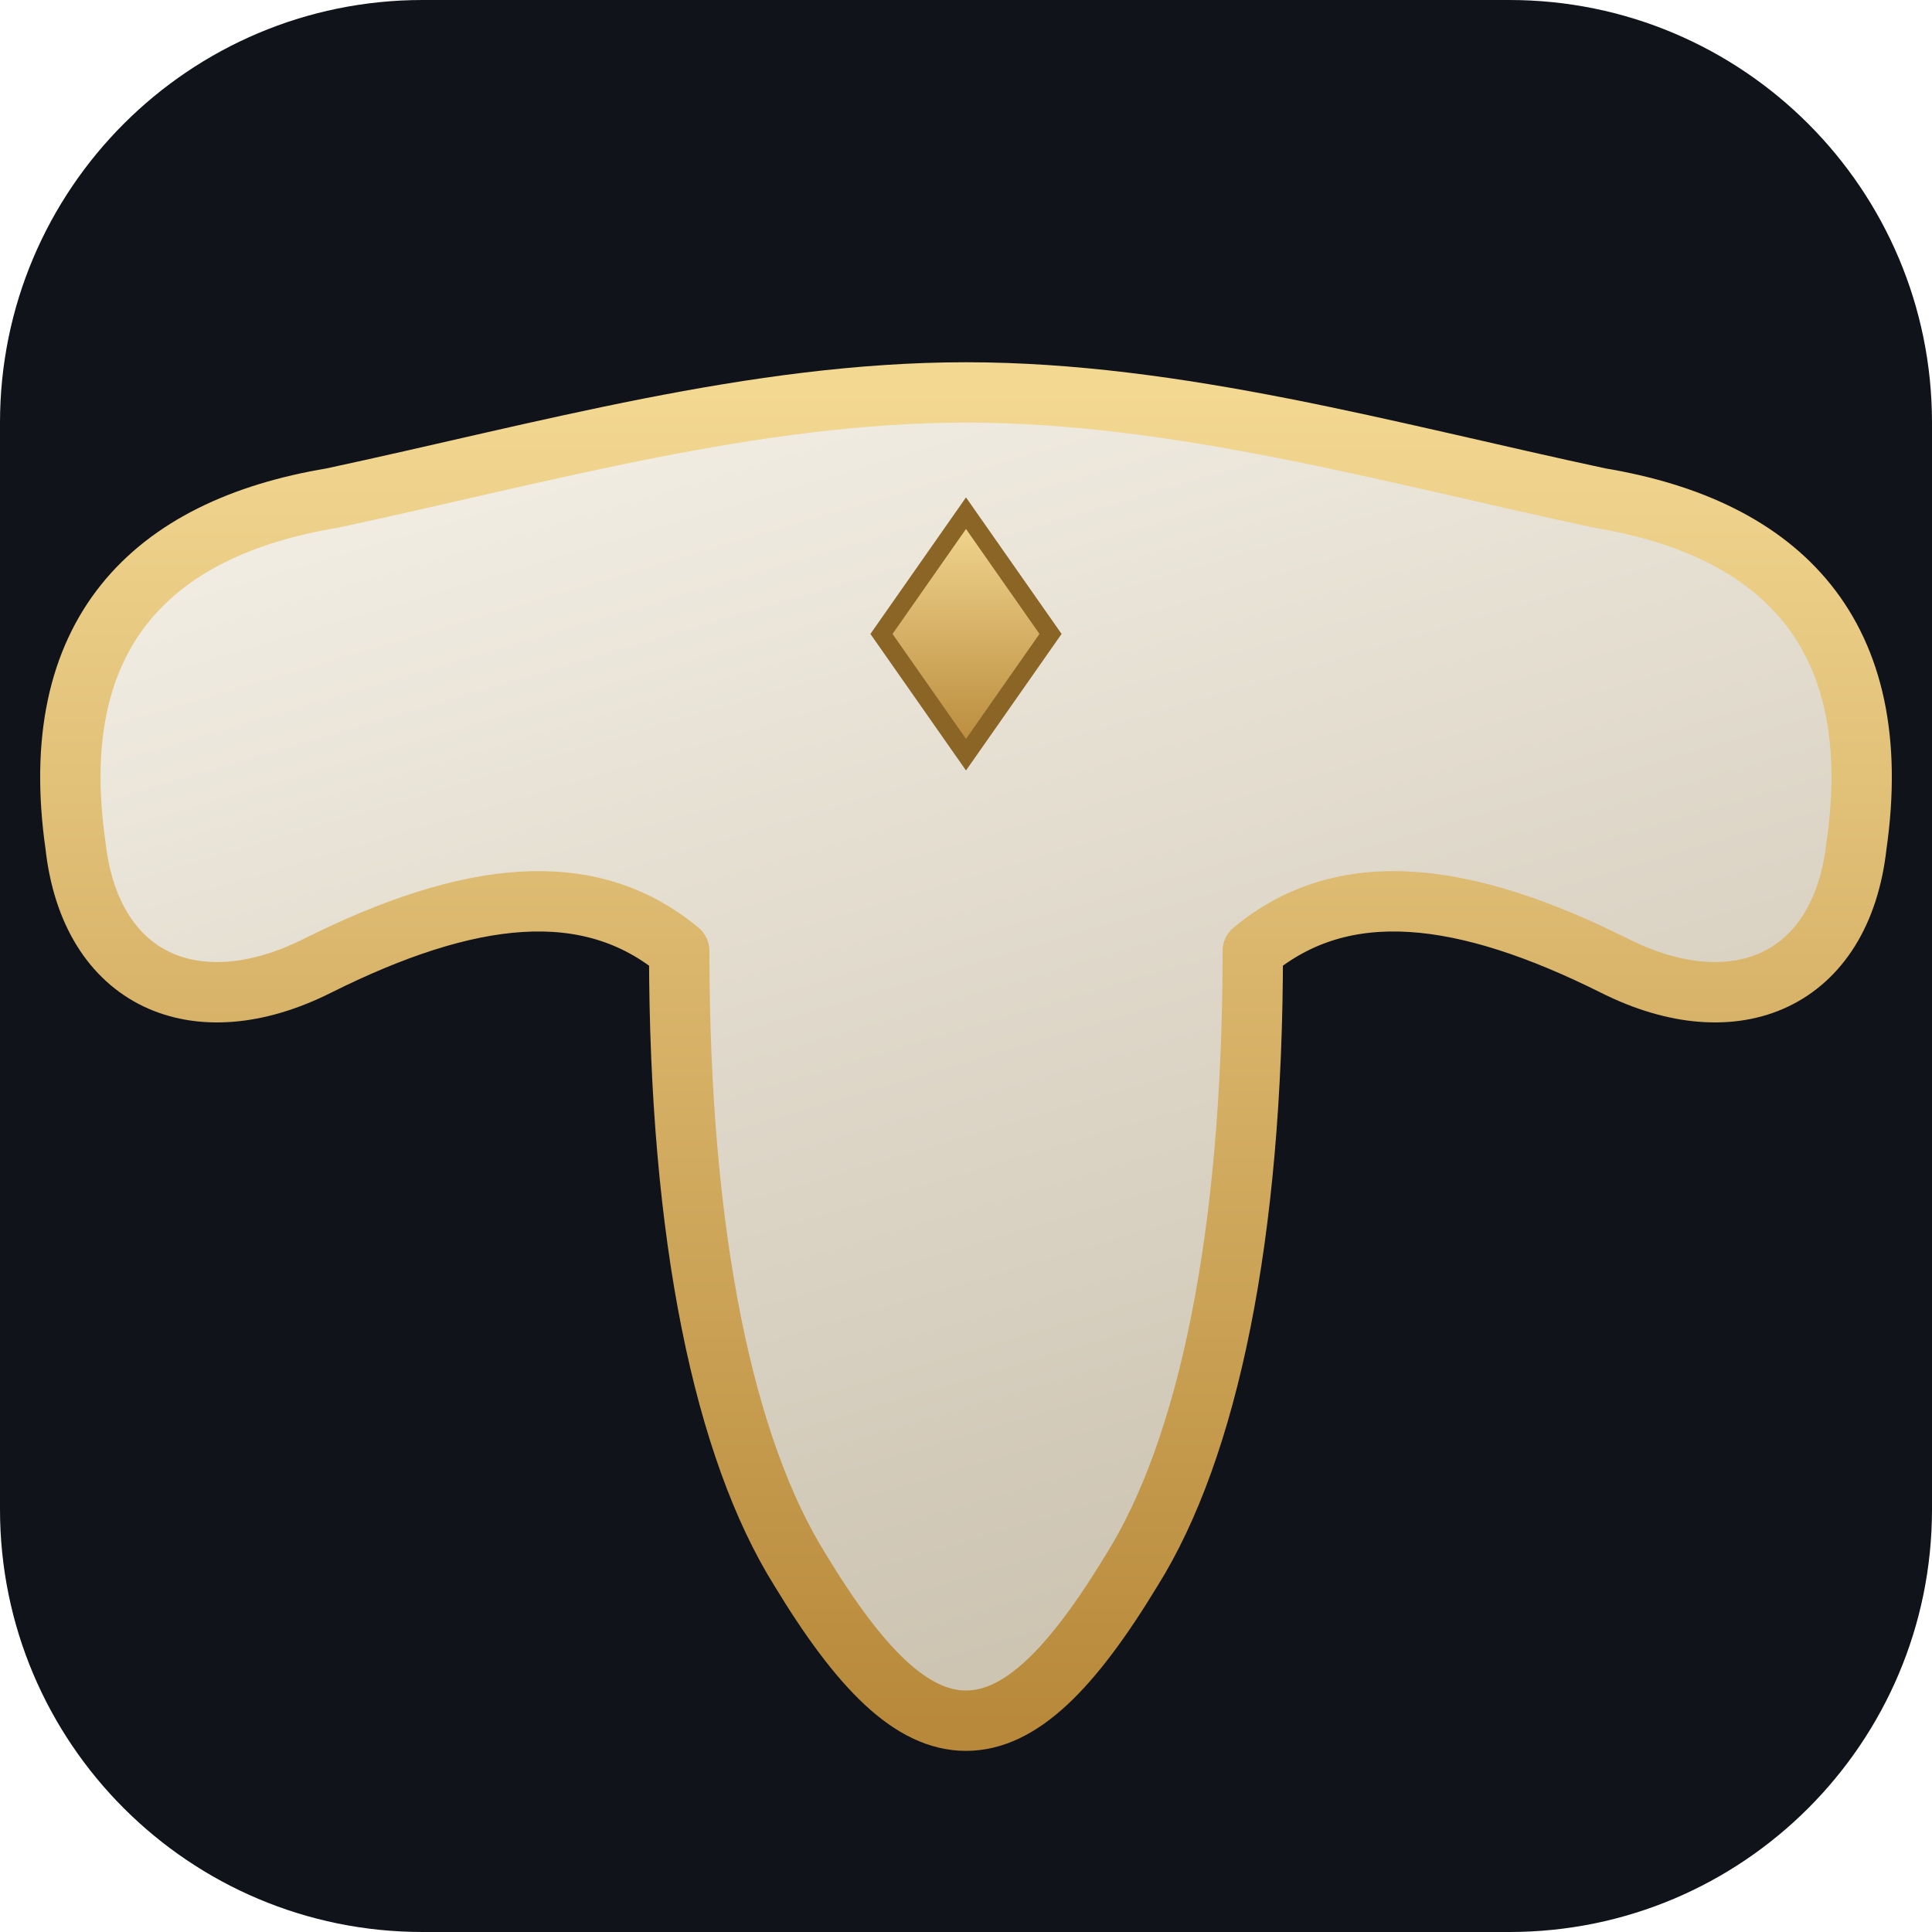
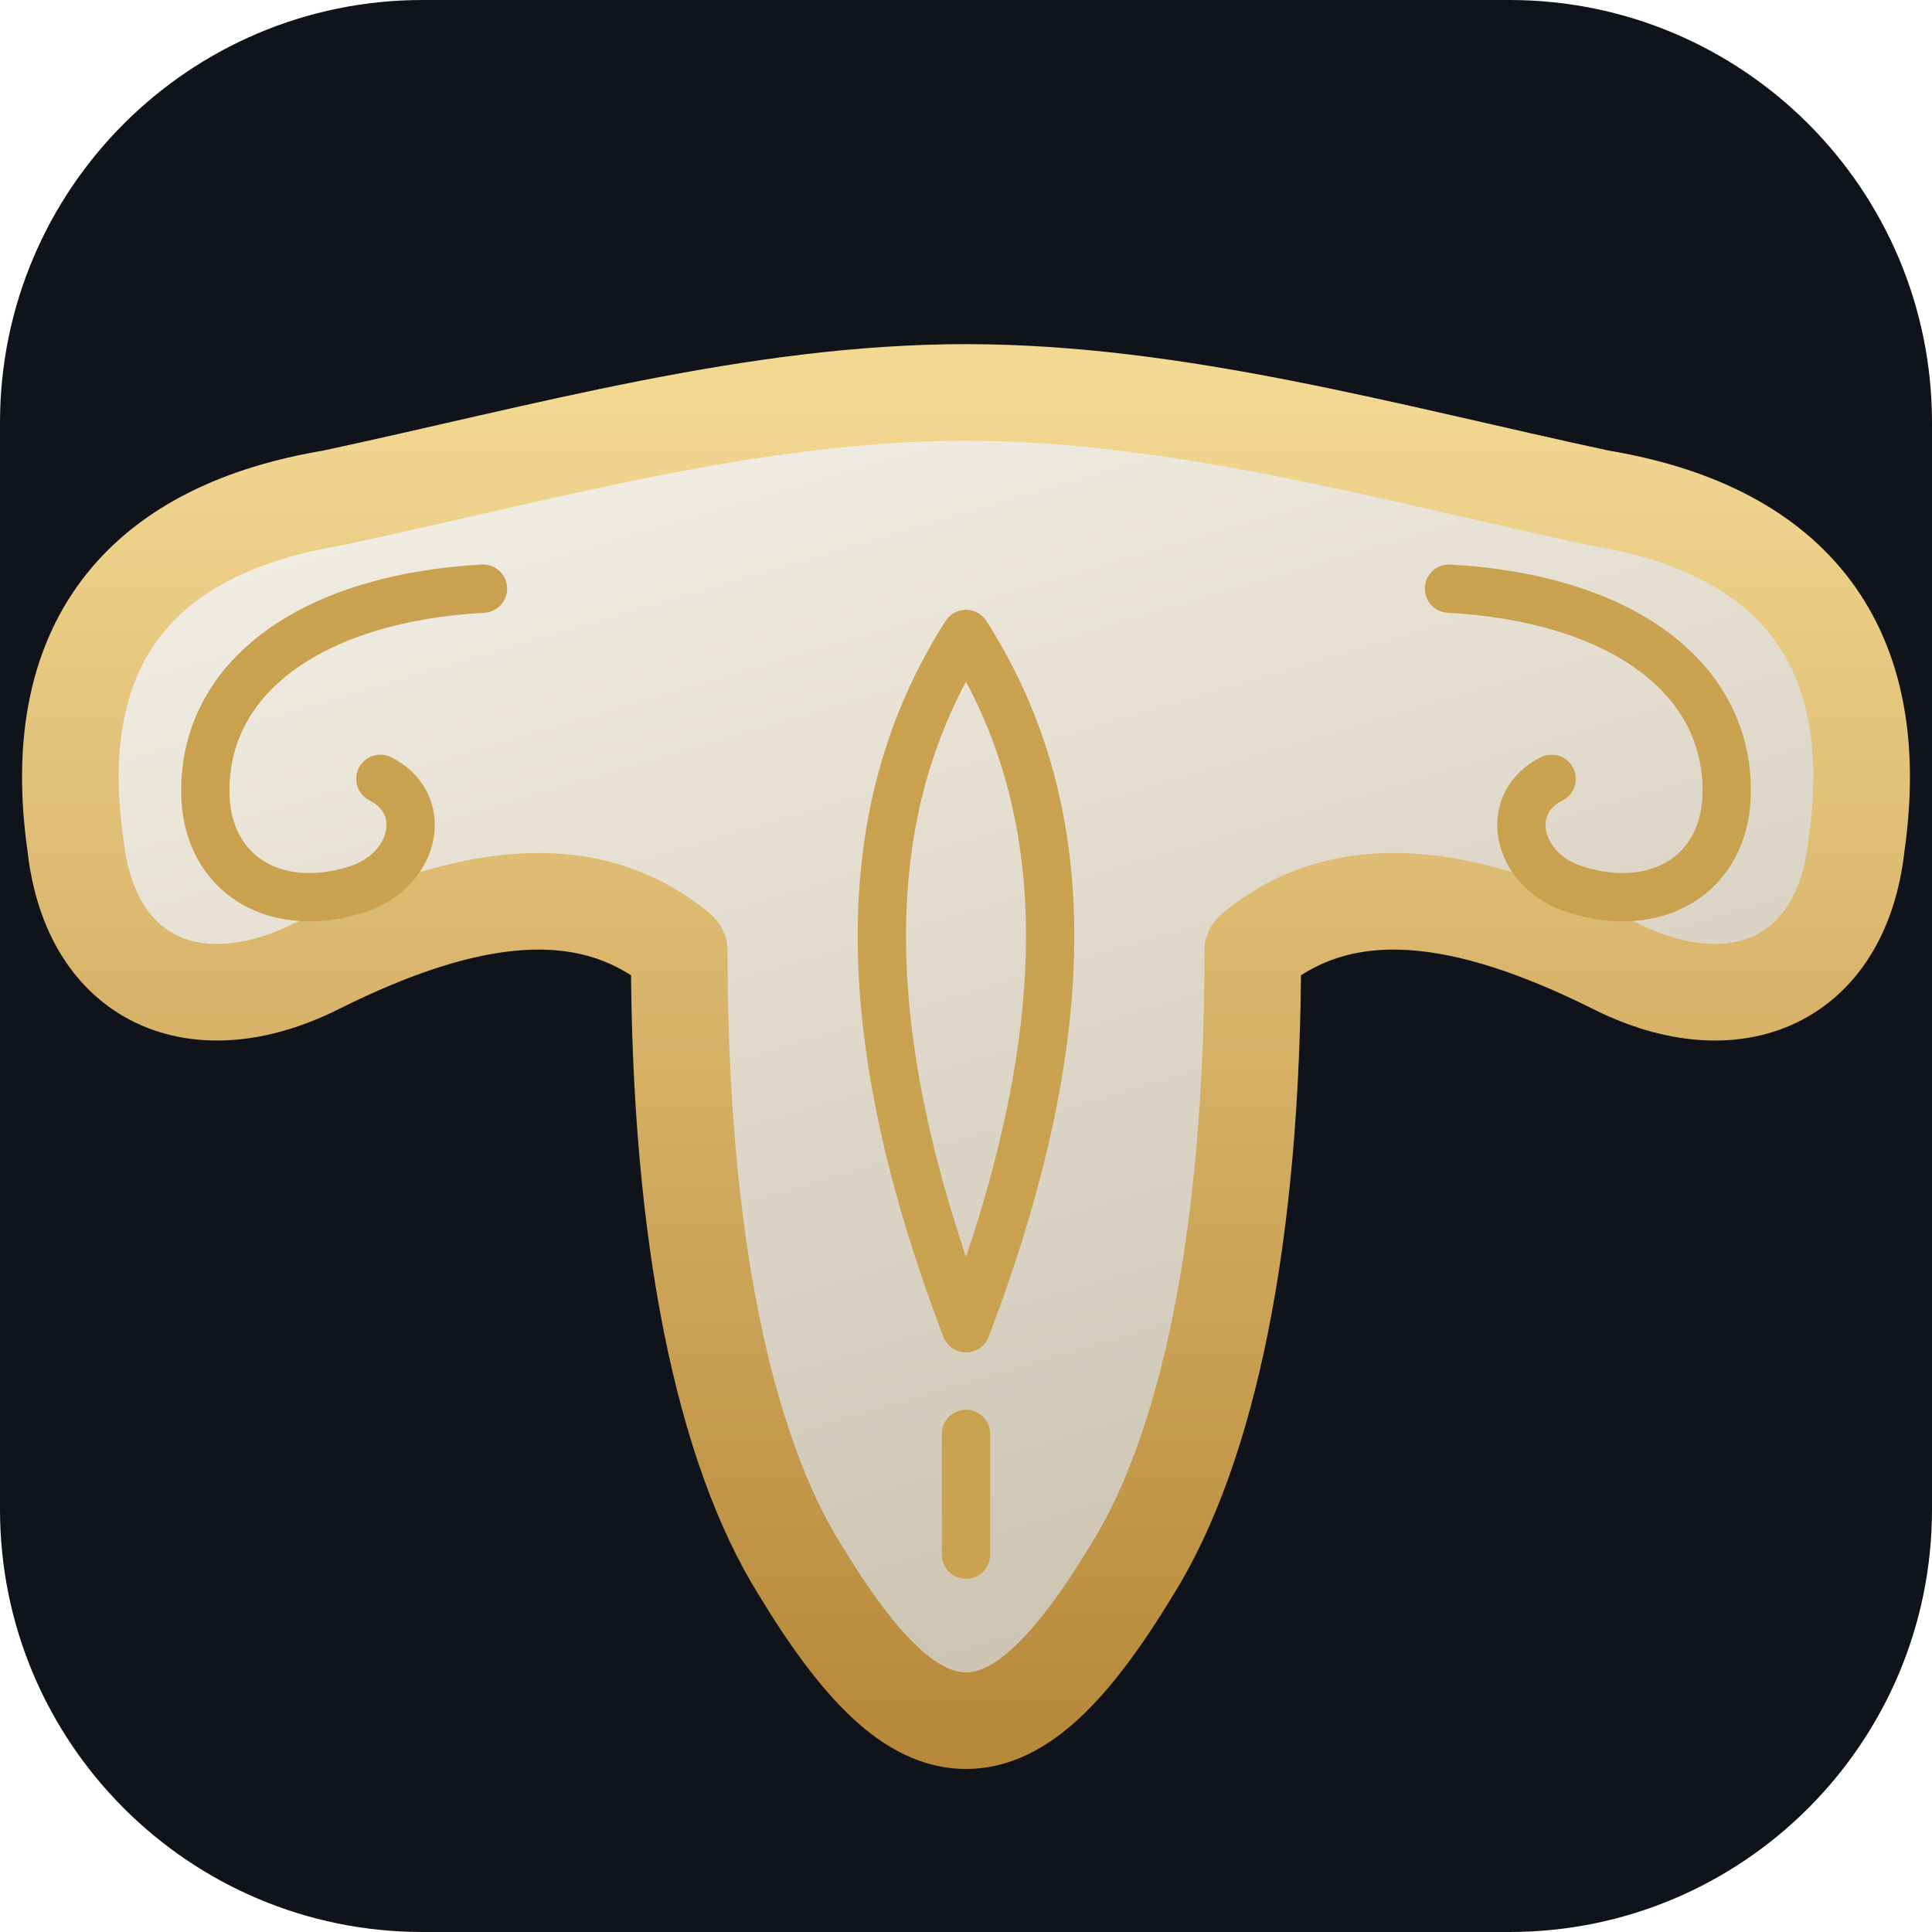
<svg xmlns="http://www.w3.org/2000/svg" viewBox="0 0 64 64">
  <defs>
    <linearGradient id="gold" x1="0" y1="0" x2="0" y2="1">
      <stop offset="0" stop-color="#f3d892" />
      <stop offset="1" stop-color="#b8893a" />
    </linearGradient>
    <linearGradient id="ivory" x1="0" y1="0" x2="0.4" y2="1">
      <stop offset="0" stop-color="#f7f3ea" />
      <stop offset="1" stop-color="#cdc4b2" />
    </linearGradient>
  </defs>
  <rect width="64" height="64" rx="14" fill="#11131a" />
-   <path d="M2.5 28            C1.5 21 5 17.5 11 16.5            C18 15 25 13 32 13            C39 13 46 15 53 16.5            C59 17.5 62.5 21 61.5 28            C61 32.5 57.5 34 53.5 32            C48.5 29.5 44.5 29 41.5 31.5            C41.5 41 40 48 37.5 52            C35.5 55.3 33.8 57 32 57            C30.2 57 28.5 55.3 26.5 52            C24 48 22.5 41 22.5 31.5            C19.5 29 15.5 29.5 10.5 32            C6.5 34 3 32.5 2.5 28 Z" fill="url(#ivory)" stroke="url(#gold)" stroke-width="2" stroke-linejoin="round" />
-   <path d="M32 17 L34.8 21 L32 25 L29.2 21 Z" fill="url(#gold)" stroke="#8a6526" stroke-width="0.6" />
+   <path d="M2.5 28            C1.5 21 5 17.5 11 16.5            C18 15 25 13 32 13            C39 13 46 15 53 16.5            C59 17.5 62.5 21 61.5 28            C61 32.5 57.5 34 53.5 32            C48.5 29.5 44.5 29 41.5 31.5            C41.5 41 40 48 37.5 52            C35.5 55.3 33.8 57 32 57            C30.2 57 28.5 55.3 26.5 52            C24 48 22.5 41 22.5 31.5            C19.5 29 15.5 29.5 10.5 32            C6.5 34 3 32.5 2.5 28 Z" fill="url(#ivory)" stroke="url(#gold)" stroke-width="3.2" stroke-linejoin="round" />
+   <g fill="none" stroke="#c9a14f" stroke-width="1.6" stroke-linecap="round" stroke-linejoin="round">
+     <path d="M16 19.5 C10.5 19.8 6.8 22.3 6.8 26.2 C6.8 29 9.2 30.4 12 29.4 C13.8 28.7 14.2 26.6 12.6 25.8" />
+     <path d="M48 19.5 C53.5 19.8 57.2 22.3 57.2 26.2 C57.2 29 54.8 30.4 52 29.4 C50.2 28.7 49.8 26.6 51.4 25.8" />
+     <path d="M32 21 C35.2 26 36.2 33 32 44 C27.8 33 28.8 26 32 21 Z" />
+     <path d="M32 47.5 L32 51.5" />
+   </g>
</svg>
